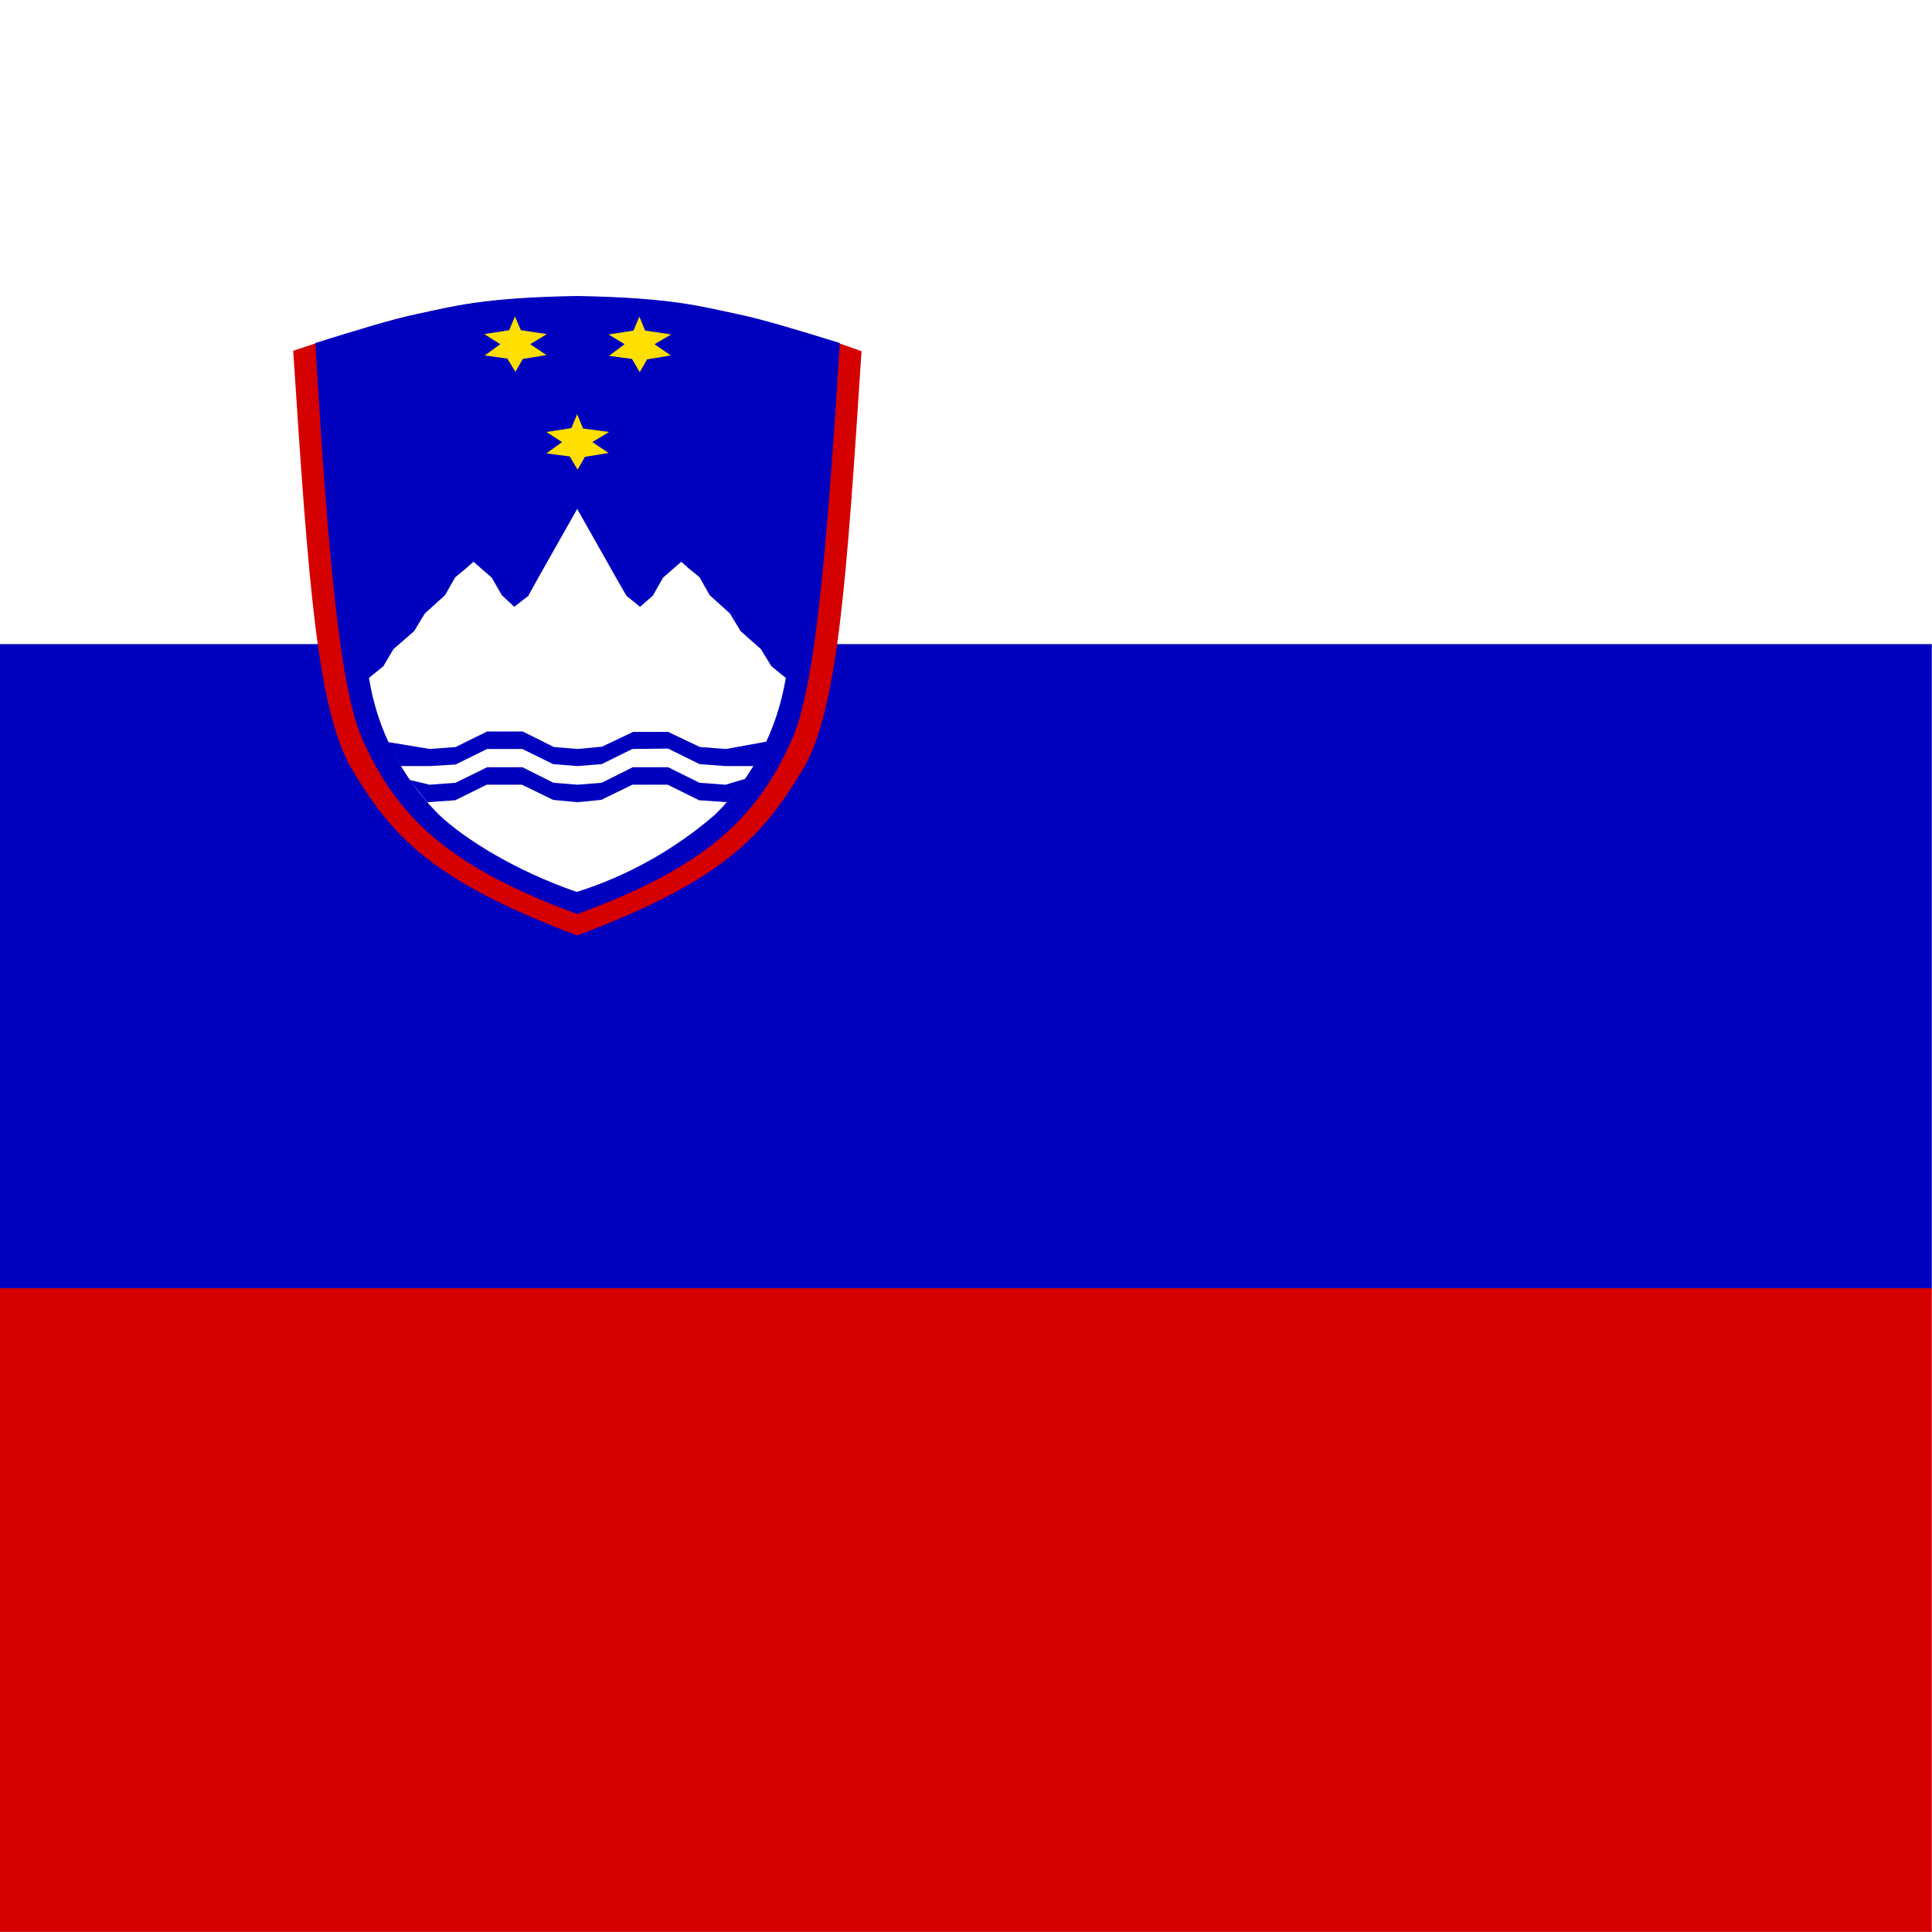
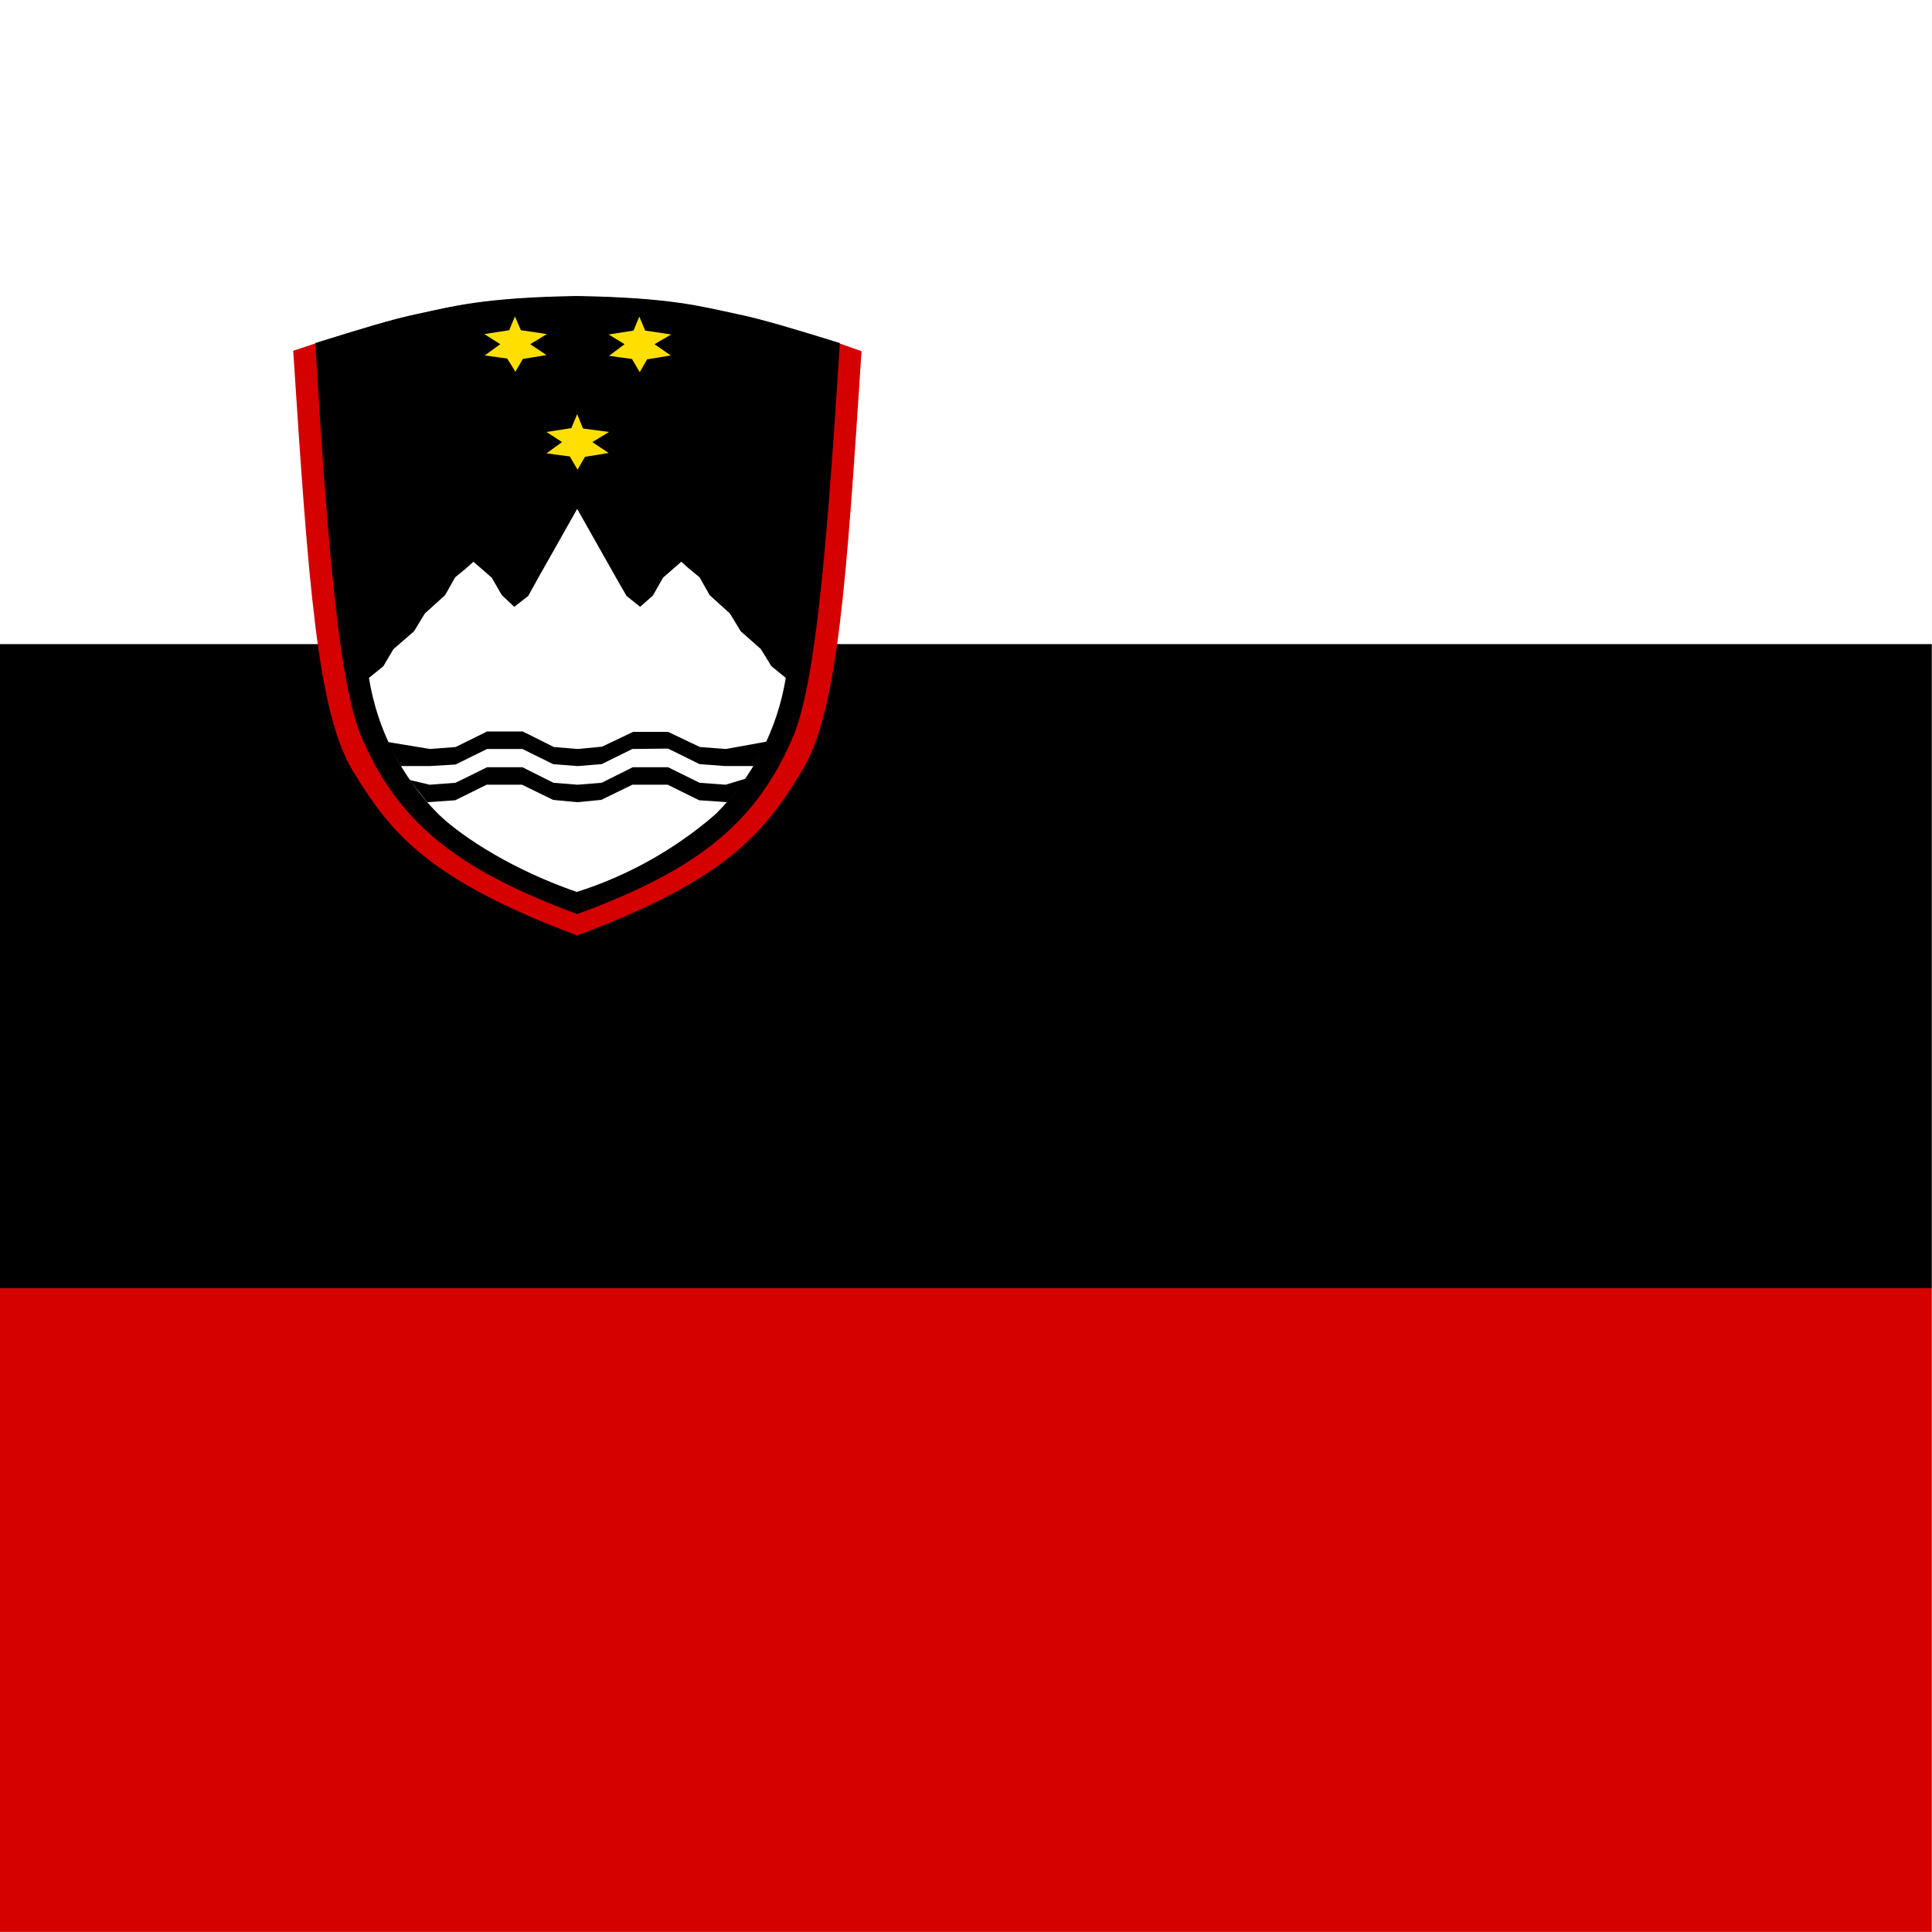
<svg xmlns="http://www.w3.org/2000/svg" id="flag-icon-css-si" viewBox="0 0 512 512">
  <defs>
    <clipPath id="a">
      <path fill-opacity=".7" d="M60.2 0h497.3v497.3H60.2z" />
    </clipPath>
  </defs>
  <g fill-rule="evenodd" stroke-width="1pt" clip-path="url(#a)" transform="translate(-62) scale(1.0295)">
    <path fill="#fff" d="M0 0h994.7v497.3H0z" />
    <path fill="#d50000" d="M0 331.6h994.7v165.7H0z" />
-     <path fill="#0000bf" d="M0 165.8h994.7v165.8H0z" />
+     <path fill="f" d="M0 165.8h994.7v165.8H0z" />
    <path fill="#d50000" d="M282 90.3c-3.9 59.9-6.1 92.7-15.2 107.9-9.9 16.3-19.5 28.2-58 42.6-38.4-14.4-48-26.3-57.9-42.6-9-15.2-11.3-48-15.2-107.9l5.7-1.9c11.4-3.5 20-6.3 26.3-7.5 9-2 16.7-4.1 41-4.6 24.3.4 32 2.7 41 4.6 6.4 1.3 15.3 4 26.6 7.5l5.7 2z" />
-     <path fill="#0000bf" d="M276.4 88.3c-3.7 59.8-6.7 87.2-11.6 100.3-9.3 22.6-24.1 35-56 46.7-31.8-11.8-46.6-24.1-56-46.7-4.8-13.1-7.9-40.4-11.4-100.3 11.2-3.5 20-6.2 26.3-7.5 9-1.9 16.7-4.2 41-4.6 24.3.4 32.1 2.7 41.1 4.6 6.4 1.3 15.3 4 26.6 7.5z" />
+     <path fill="f" d="M276.4 88.3c-3.7 59.8-6.7 87.2-11.6 100.3-9.3 22.6-24.1 35-56 46.7-31.8-11.8-46.6-24.1-56-46.7-4.8-13.1-7.9-40.4-11.4-100.3 11.2-3.5 20-6.2 26.3-7.5 9-1.9 16.7-4.2 41-4.6 24.3.4 32.1 2.7 41.1 4.6 6.4 1.3 15.3 4 26.6 7.5z" />
    <path fill="#ffdf00" d="M208.8 106.6l1.5 3.7 6.7.9-4.3 2.6 4.2 2.8-6.1 1-1.9 3.3-2-3.4-6-.8 4-2.9-4-2.6 6.4-1 1.5-3.6z" />
    <path fill="#fff" d="M262.5 174.5l-3.7-3-2.7-4.4-5.2-4.6-2.8-4.6-5.2-4.7-2.6-4.6-2.8-2.3-1.9-1.7-4.7 4.1-2.6 4.6-3.3 2.9-3.5-2.8-2.7-4.7-10-17.7-10 17.7-2.6 4.7-3.6 2.8-3.2-3-2.6-4.5-4.7-4.1-1.9 1.7-2.8 2.3-2.6 4.6-5.2 4.7-2.8 4.6-5.3 4.6-2.6 4.4-3.7 3a64 64 0 0018 35.2c6.4 6.1 19.5 14.4 35.5 19.9a101 101 0 0035.7-20 64 64 0 0018.1-35.1z" />
    <path fill="#ffdf00" d="M224.8 81.5l1.5 3.6 6.7 1-4.3 2.5 4.2 2.9-6.1 1-1.9 3.3-2-3.4-5.9-.8 4-3-4.1-2.5 6.4-1 1.5-3.6zm-32 0l1.5 3.5 6.7 1-4.3 2.6 4.2 2.8-6.1 1-1.9 3.3-2.1-3.4-5.8-.8 4-2.9-4.1-2.6 6.4-1 1.5-3.6z" />
-     <path fill="#0000bf" d="M254.2 197.2H247l-6.7-.5-8.1-4-9.2.1-7.9 3.9-6.2.5-6.3-.5-7.9-3.9h-9.1l-8.1 4-6.7.4h-7.4l-3.5-6 .1-.2 10.9 1.8 6.6-.5 8.1-4h9.2l8 4 6.2.5 6.2-.6 8-3.8h9l8.2 3.9 6.7.5 10.5-1.9.2.3-3.6 6zm-84 9.3l7.2-.5 8.1-4h9.1l8 3.9 6.2.6 6.2-.6 8-3.9h9.1l8.1 4 7.3.5 4.7-5.8-.2-.2-5 1.5-6.7-.5-8.1-4h-9.1l-8 4-6.2.5-6.2-.5-8-4h-9.1l-8.1 4-6.7.5-5-1.2v.2l4.4 5.5z" />
+     <path fill="f" d="M254.2 197.2H247l-6.7-.5-8.1-4-9.2.1-7.9 3.9-6.2.5-6.3-.5-7.9-3.9h-9.1l-8.1 4-6.7.4h-7.4l-3.5-6 .1-.2 10.9 1.8 6.6-.5 8.1-4h9.2l8 4 6.2.5 6.2-.6 8-3.8h9l8.2 3.9 6.7.5 10.5-1.9.2.3-3.6 6zm-84 9.3l7.2-.5 8.1-4h9.1l8 3.9 6.2.6 6.2-.6 8-3.9h9.1l8.1 4 7.3.5 4.7-5.8-.2-.2-5 1.5-6.7-.5-8.1-4h-9.1l-8 4-6.2.5-6.2-.5-8-4h-9.1l-8.1 4-6.7.5-5-1.2v.2l4.4 5.5z" />
  </g>
</svg>
